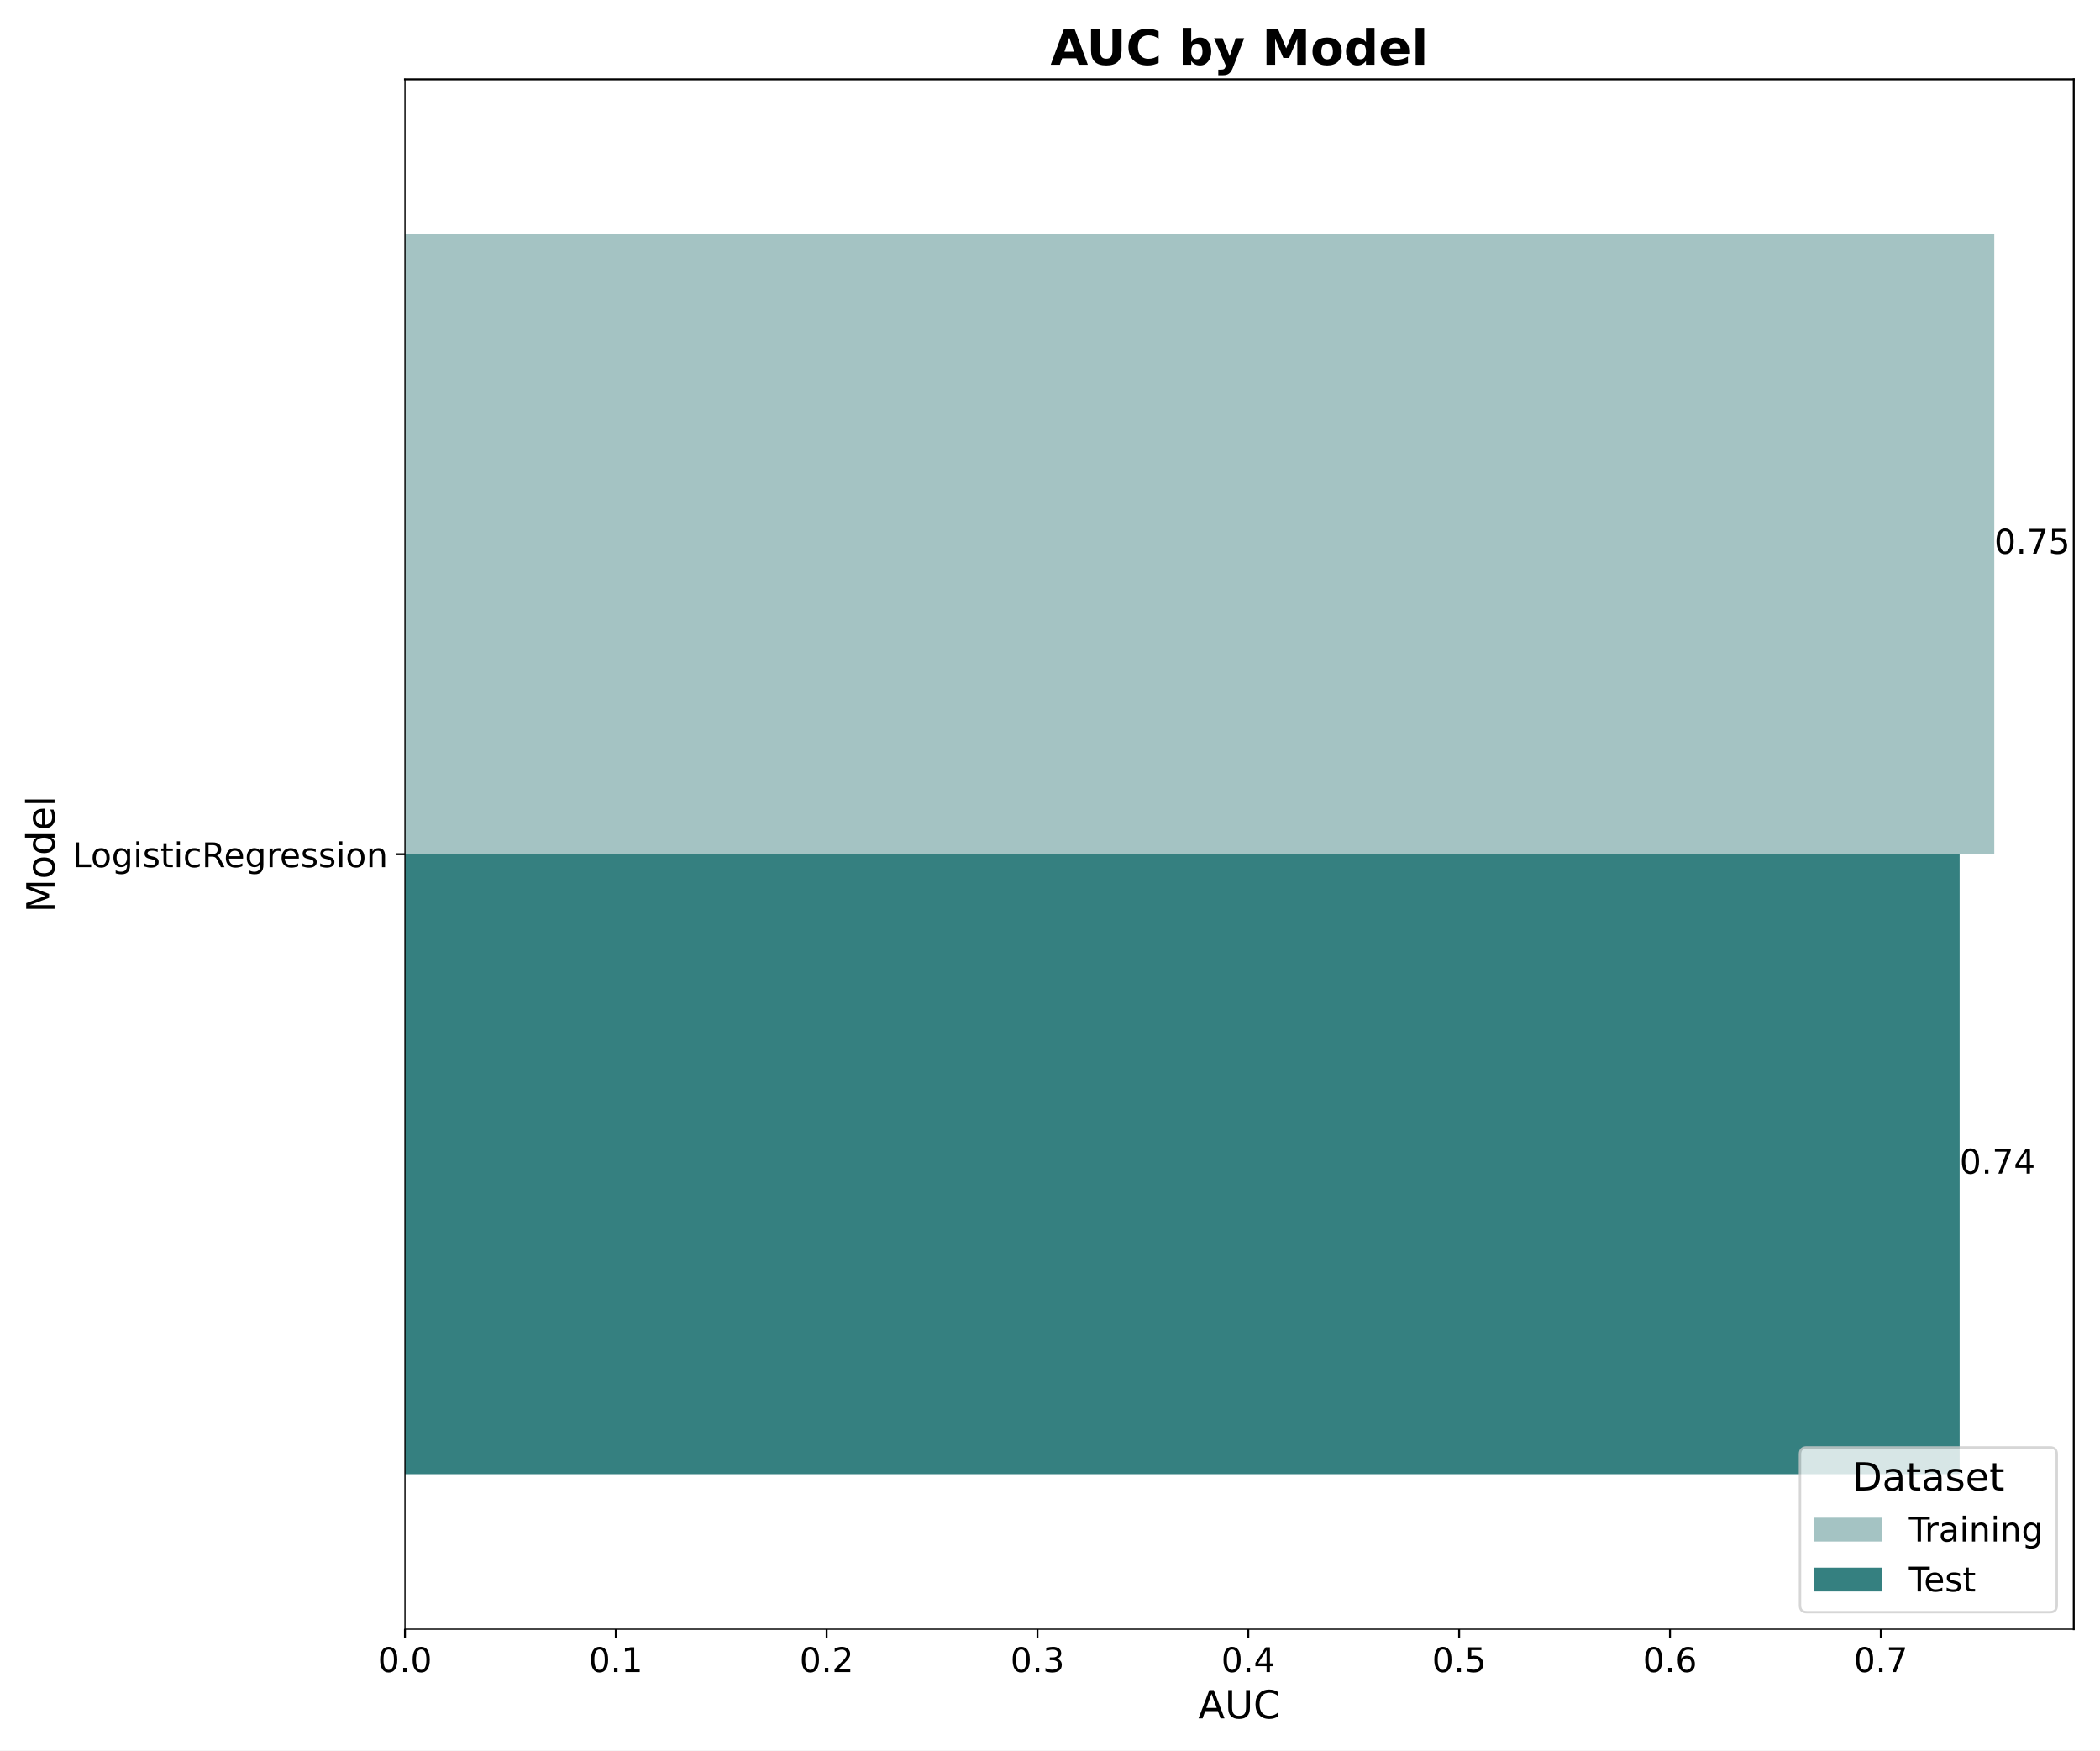
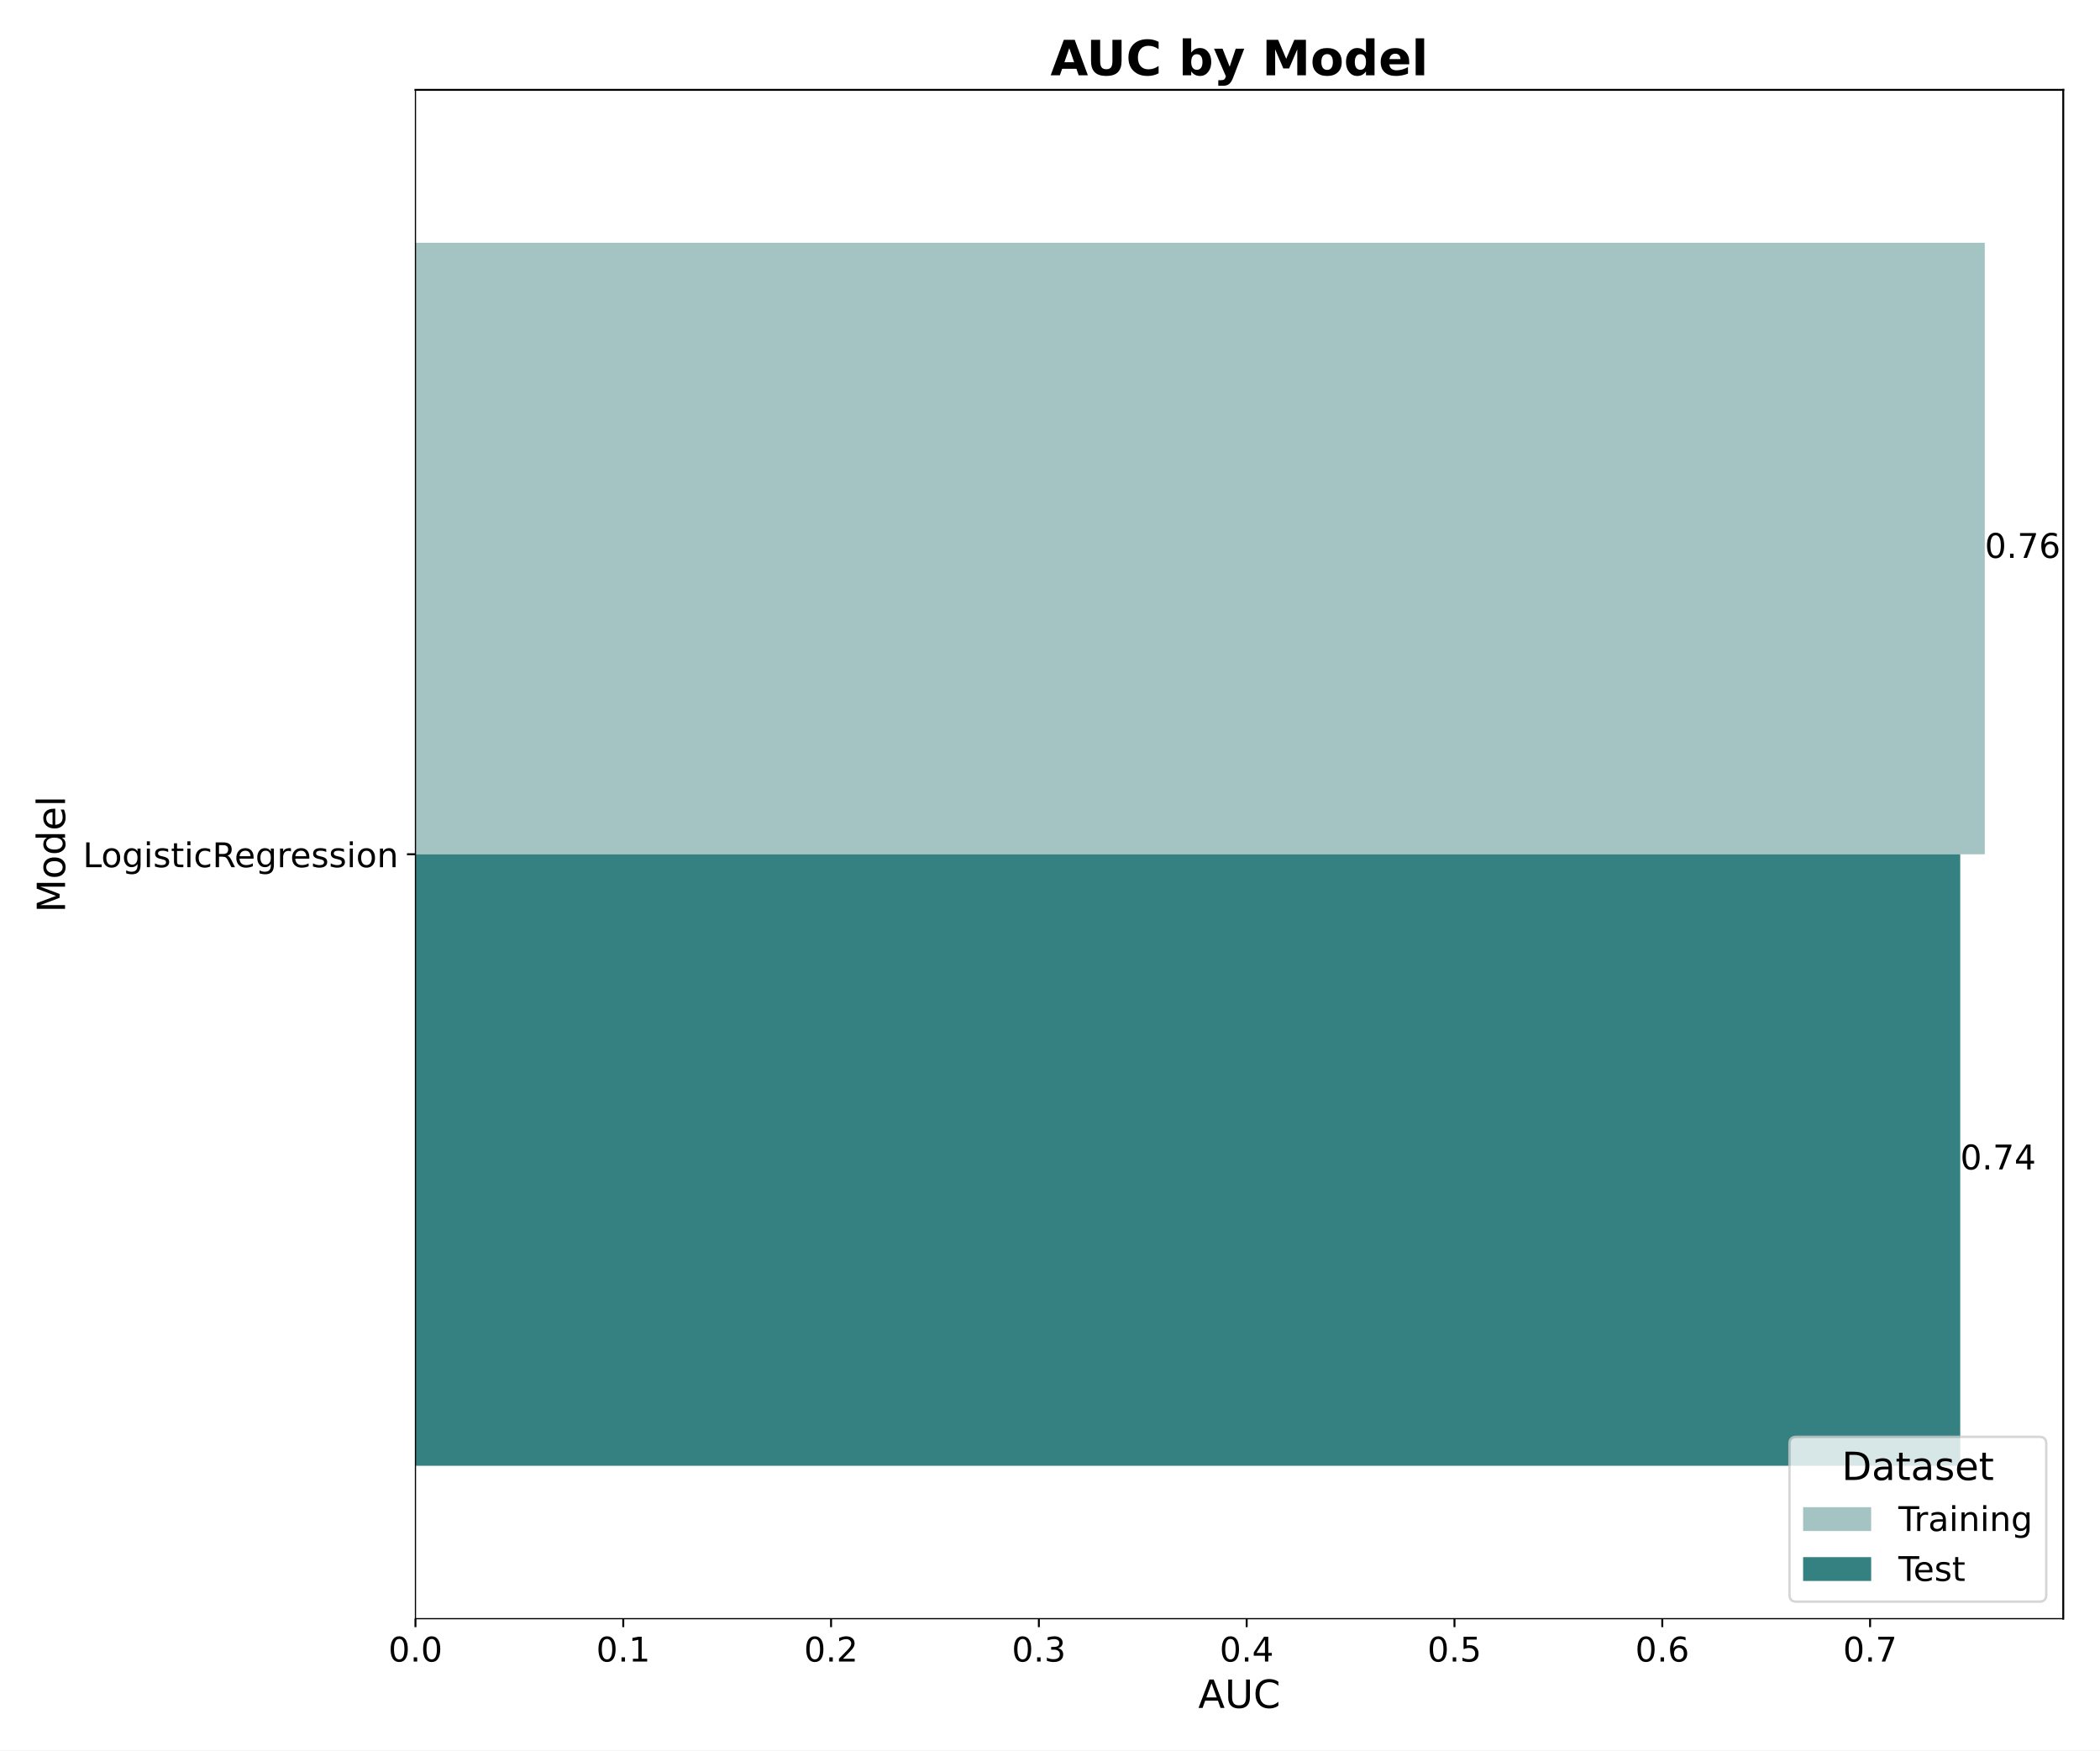
<svg xmlns="http://www.w3.org/2000/svg" xmlns:xlink="http://www.w3.org/1999/xlink" width="864pt" height="720pt" viewBox="0 0 864 720" version="1.1">
  <defs>
    <style type="text/css">*{stroke-linejoin: round; stroke-linecap: butt}</style>
  </defs>
  <g id="figure_1">
    <g id="patch_1">
      <path d="M 0 720  L 864 720  L 864 0  L 0 0  z " style="fill: #ffffff" />
    </g>
    <g id="axes_1">
      <g id="patch_2">
-         <path d="M 166.61 670.12  L 853.2 670.12  L 853.2 32.64  L 166.61 32.64  z " style="fill: #ffffff" />
+         <path d="M 170.93 665.8  L 848.88 665.8  L 848.88 36.96  L 170.93 36.96  z " style="fill: #ffffff" />
      </g>
      <g id="patch_3">
-         <path d="M 166.61 96.388  L 820.505 96.388  L 820.505 351.38  L 166.61 351.38  z " clip-path="url(#p0365e1d34a)" style="fill: #a4c3c3" />
+         <path d="M 170.93 99.844  L 816.597 99.844  L 816.597 351.38  L 170.93 351.38  z " clip-path="url(#p4ffd51ced8)" style="fill: #a4c3c3" />
      </g>
      <g id="patch_4">
-         <path d="M 166.61 351.38  L 806.251 351.38  L 806.251 606.372  L 166.61 606.372  z " clip-path="url(#p0365e1d34a)" style="fill: #358080" />
+         <path d="M 170.93 351.38  L 806.501 351.38  L 806.501 602.916  L 170.93 602.916  z " clip-path="url(#p4ffd51ced8)" style="fill: #358080" />
      </g>
      <g id="patch_5">
-         <path d="M 166.61 351.38  L 166.61 351.38  L 166.61 351.38  L 166.61 351.38  z " clip-path="url(#p0365e1d34a)" style="fill: #a4c3c3" />
+         <path d="M 170.93 351.38  L 170.93 351.38  L 170.93 351.38  L 170.93 351.38  z " clip-path="url(#p4ffd51ced8)" style="fill: #a4c3c3" />
      </g>
      <g id="patch_6">
-         <path d="M 166.61 351.38  L 166.61 351.38  L 166.61 351.38  L 166.61 351.38  z " clip-path="url(#p0365e1d34a)" style="fill: #358080" />
+         <path d="M 170.93 351.38  L 170.93 351.38  L 170.93 351.38  L 170.93 351.38  z " clip-path="url(#p4ffd51ced8)" style="fill: #358080" />
      </g>
      <g id="matplotlib.axis_1">
        <g id="xtick_1">
          <g id="line2d_1">
            <defs>
-               <path id="m7d80e83d7f" d="M 0 0  L 0 3.5  " style="stroke: #000000; stroke-width: 0.8" />
-             </defs>
-             <g>
-               <use xlink:href="#m7d80e83d7f" x="166.61" y="670.12" style="stroke: #000000; stroke-width: 0.8" />
+               <path id="m5c663c7f01" d="M 0 0  L 0 3.5  " style="stroke: #000000; stroke-width: 0.8" />
+             </defs>
+             <g>
+               <use xlink:href="#m5c663c7f01" x="170.93" y="665.8" style="stroke: #000000; stroke-width: 0.8" />
            </g>
          </g>
          <g id="text_1">
-             <g transform="translate(155.4778 687.7578) scale(0.14 -0.14)">
+             <g transform="translate(159.7978 683.4378) scale(0.14 -0.14)">
              <defs>
                <path id="DejaVuSans-30" d="M 2034 4250  Q 1547 4250 1301 3770  Q 1056 3291 1056 2328  Q 1056 1369 1301 889  Q 1547 409 2034 409  Q 2525 409 2770 889  Q 3016 1369 3016 2328  Q 3016 3291 2770 3770  Q 2525 4250 2034 4250  z M 2034 4750  Q 2819 4750 3233 4129  Q 3647 3509 3647 2328  Q 3647 1150 3233 529  Q 2819 -91 2034 -91  Q 1250 -91 836 529  Q 422 1150 422 2328  Q 422 3509 836 4129  Q 1250 4750 2034 4750  z " transform="scale(0.015625)" />
                <path id="DejaVuSans-2e" d="M 684 794  L 1344 794  L 1344 0  L 684 0  L 684 794  z " transform="scale(0.015625)" />
              </defs>
              <use xlink:href="#DejaVuSans-30" />
              <use xlink:href="#DejaVuSans-2e" x="63.623" />
              <use xlink:href="#DejaVuSans-30" x="95.41" />
            </g>
          </g>
        </g>
        <g id="xtick_2">
          <g id="line2d_2">
            <g>
-               <use xlink:href="#m7d80e83d7f" x="253.355" y="670.12" style="stroke: #000000; stroke-width: 0.8" />
+               <use xlink:href="#m5c663c7f01" x="256.427" y="665.8" style="stroke: #000000; stroke-width: 0.8" />
            </g>
          </g>
          <g id="text_2">
-             <g transform="translate(242.2224 687.7578) scale(0.14 -0.14)">
+             <g transform="translate(245.2946 683.4378) scale(0.14 -0.14)">
              <defs>
                <path id="DejaVuSans-31" d="M 794 531  L 1825 531  L 1825 4091  L 703 3866  L 703 4441  L 1819 4666  L 2450 4666  L 2450 531  L 3481 531  L 3481 0  L 794 0  L 794 531  z " transform="scale(0.015625)" />
              </defs>
              <use xlink:href="#DejaVuSans-30" />
              <use xlink:href="#DejaVuSans-2e" x="63.623" />
              <use xlink:href="#DejaVuSans-31" x="95.41" />
            </g>
          </g>
        </g>
        <g id="xtick_3">
          <g id="line2d_3">
            <g>
-               <use xlink:href="#m7d80e83d7f" x="340.099" y="670.12" style="stroke: #000000; stroke-width: 0.8" />
+               <use xlink:href="#m5c663c7f01" x="341.924" y="665.8" style="stroke: #000000; stroke-width: 0.8" />
            </g>
          </g>
          <g id="text_3">
-             <g transform="translate(328.967 687.7578) scale(0.14 -0.14)">
+             <g transform="translate(330.7913 683.4378) scale(0.14 -0.14)">
              <defs>
                <path id="DejaVuSans-32" d="M 1228 531  L 3431 531  L 3431 0  L 469 0  L 469 531  Q 828 903 1448 1529  Q 2069 2156 2228 2338  Q 2531 2678 2651 2914  Q 2772 3150 2772 3378  Q 2772 3750 2511 3984  Q 2250 4219 1831 4219  Q 1534 4219 1204 4116  Q 875 4013 500 3803  L 500 4441  Q 881 4594 1212 4672  Q 1544 4750 1819 4750  Q 2544 4750 2975 4387  Q 3406 4025 3406 3419  Q 3406 3131 3298 2873  Q 3191 2616 2906 2266  Q 2828 2175 2409 1742  Q 1991 1309 1228 531  z " transform="scale(0.015625)" />
              </defs>
              <use xlink:href="#DejaVuSans-30" />
              <use xlink:href="#DejaVuSans-2e" x="63.623" />
              <use xlink:href="#DejaVuSans-32" x="95.41" />
            </g>
          </g>
        </g>
        <g id="xtick_4">
          <g id="line2d_4">
            <g>
-               <use xlink:href="#m7d80e83d7f" x="426.844" y="670.12" style="stroke: #000000; stroke-width: 0.8" />
+               <use xlink:href="#m5c663c7f01" x="427.42" y="665.8" style="stroke: #000000; stroke-width: 0.8" />
            </g>
          </g>
          <g id="text_4">
-             <g transform="translate(415.7115 687.7578) scale(0.14 -0.14)">
+             <g transform="translate(416.2881 683.4378) scale(0.14 -0.14)">
              <defs>
                <path id="DejaVuSans-33" d="M 2597 2516  Q 3050 2419 3304 2112  Q 3559 1806 3559 1356  Q 3559 666 3084 287  Q 2609 -91 1734 -91  Q 1441 -91 1130 -33  Q 819 25 488 141  L 488 750  Q 750 597 1062 519  Q 1375 441 1716 441  Q 2309 441 2620 675  Q 2931 909 2931 1356  Q 2931 1769 2642 2001  Q 2353 2234 1838 2234  L 1294 2234  L 1294 2753  L 1863 2753  Q 2328 2753 2575 2939  Q 2822 3125 2822 3475  Q 2822 3834 2567 4026  Q 2313 4219 1838 4219  Q 1578 4219 1281 4162  Q 984 4106 628 3988  L 628 4550  Q 988 4650 1302 4700  Q 1616 4750 1894 4750  Q 2613 4750 3031 4423  Q 3450 4097 3450 3541  Q 3450 3153 3228 2886  Q 3006 2619 2597 2516  z " transform="scale(0.015625)" />
              </defs>
              <use xlink:href="#DejaVuSans-30" />
              <use xlink:href="#DejaVuSans-2e" x="63.623" />
              <use xlink:href="#DejaVuSans-33" x="95.41" />
            </g>
          </g>
        </g>
        <g id="xtick_5">
          <g id="line2d_5">
            <g>
-               <use xlink:href="#m7d80e83d7f" x="513.588" y="670.12" style="stroke: #000000; stroke-width: 0.8" />
+               <use xlink:href="#m5c663c7f01" x="512.917" y="665.8" style="stroke: #000000; stroke-width: 0.8" />
            </g>
          </g>
          <g id="text_5">
-             <g transform="translate(502.4561 687.7578) scale(0.14 -0.14)">
+             <g transform="translate(501.7848 683.4378) scale(0.14 -0.14)">
              <defs>
                <path id="DejaVuSans-34" d="M 2419 4116  L 825 1625  L 2419 1625  L 2419 4116  z M 2253 4666  L 3047 4666  L 3047 1625  L 3713 1625  L 3713 1100  L 3047 1100  L 3047 0  L 2419 0  L 2419 1100  L 313 1100  L 313 1709  L 2253 4666  z " transform="scale(0.015625)" />
              </defs>
              <use xlink:href="#DejaVuSans-30" />
              <use xlink:href="#DejaVuSans-2e" x="63.623" />
              <use xlink:href="#DejaVuSans-34" x="95.41" />
            </g>
          </g>
        </g>
        <g id="xtick_6">
          <g id="line2d_6">
            <g>
-               <use xlink:href="#m7d80e83d7f" x="600.333" y="670.12" style="stroke: #000000; stroke-width: 0.8" />
+               <use xlink:href="#m5c663c7f01" x="598.414" y="665.8" style="stroke: #000000; stroke-width: 0.8" />
            </g>
          </g>
          <g id="text_6">
-             <g transform="translate(589.2007 687.7578) scale(0.14 -0.14)">
+             <g transform="translate(587.2816 683.4378) scale(0.14 -0.14)">
              <defs>
                <path id="DejaVuSans-35" d="M 691 4666  L 3169 4666  L 3169 4134  L 1269 4134  L 1269 2991  Q 1406 3038 1543 3061  Q 1681 3084 1819 3084  Q 2600 3084 3056 2656  Q 3513 2228 3513 1497  Q 3513 744 3044 326  Q 2575 -91 1722 -91  Q 1428 -91 1123 -41  Q 819 9 494 109  L 494 744  Q 775 591 1075 516  Q 1375 441 1709 441  Q 2250 441 2565 725  Q 2881 1009 2881 1497  Q 2881 1984 2565 2268  Q 2250 2553 1709 2553  Q 1456 2553 1204 2497  Q 953 2441 691 2322  L 691 4666  z " transform="scale(0.015625)" />
              </defs>
              <use xlink:href="#DejaVuSans-30" />
              <use xlink:href="#DejaVuSans-2e" x="63.623" />
              <use xlink:href="#DejaVuSans-35" x="95.41" />
            </g>
          </g>
        </g>
        <g id="xtick_7">
          <g id="line2d_7">
            <g>
-               <use xlink:href="#m7d80e83d7f" x="687.077" y="670.12" style="stroke: #000000; stroke-width: 0.8" />
+               <use xlink:href="#m5c663c7f01" x="683.911" y="665.8" style="stroke: #000000; stroke-width: 0.8" />
            </g>
          </g>
          <g id="text_7">
-             <g transform="translate(675.9453 687.7578) scale(0.14 -0.14)">
+             <g transform="translate(672.7783 683.4378) scale(0.14 -0.14)">
              <defs>
                <path id="DejaVuSans-36" d="M 2113 2584  Q 1688 2584 1439 2293  Q 1191 2003 1191 1497  Q 1191 994 1439 701  Q 1688 409 2113 409  Q 2538 409 2786 701  Q 3034 994 3034 1497  Q 3034 2003 2786 2293  Q 2538 2584 2113 2584  z M 3366 4563  L 3366 3988  Q 3128 4100 2886 4159  Q 2644 4219 2406 4219  Q 1781 4219 1451 3797  Q 1122 3375 1075 2522  Q 1259 2794 1537 2939  Q 1816 3084 2150 3084  Q 2853 3084 3261 2657  Q 3669 2231 3669 1497  Q 3669 778 3244 343  Q 2819 -91 2113 -91  Q 1303 -91 875 529  Q 447 1150 447 2328  Q 447 3434 972 4092  Q 1497 4750 2381 4750  Q 2619 4750 2861 4703  Q 3103 4656 3366 4563  z " transform="scale(0.015625)" />
              </defs>
              <use xlink:href="#DejaVuSans-30" />
              <use xlink:href="#DejaVuSans-2e" x="63.623" />
              <use xlink:href="#DejaVuSans-36" x="95.41" />
            </g>
          </g>
        </g>
        <g id="xtick_8">
          <g id="line2d_8">
            <g>
-               <use xlink:href="#m7d80e83d7f" x="773.822" y="670.12" style="stroke: #000000; stroke-width: 0.8" />
+               <use xlink:href="#m5c663c7f01" x="769.407" y="665.8" style="stroke: #000000; stroke-width: 0.8" />
            </g>
          </g>
          <g id="text_8">
-             <g transform="translate(762.6898 687.7578) scale(0.14 -0.14)">
+             <g transform="translate(758.2751 683.4378) scale(0.14 -0.14)">
              <defs>
                <path id="DejaVuSans-37" d="M 525 4666  L 3525 4666  L 3525 4397  L 1831 0  L 1172 0  L 2766 4134  L 525 4134  L 525 4666  z " transform="scale(0.015625)" />
              </defs>
              <use xlink:href="#DejaVuSans-30" />
              <use xlink:href="#DejaVuSans-2e" x="63.623" />
              <use xlink:href="#DejaVuSans-37" x="95.41" />
            </g>
          </g>
        </g>
        <g id="text_9">
-           <g transform="translate(492.9912 706.8269) scale(0.16 -0.16)">
+           <g transform="translate(492.9912 702.5069) scale(0.16 -0.16)">
            <defs>
              <path id="DejaVuSans-41" d="M 2188 4044  L 1331 1722  L 3047 1722  L 2188 4044  z M 1831 4666  L 2547 4666  L 4325 0  L 3669 0  L 3244 1197  L 1141 1197  L 716 0  L 50 0  L 1831 4666  z " transform="scale(0.015625)" />
              <path id="DejaVuSans-55" d="M 556 4666  L 1191 4666  L 1191 1831  Q 1191 1081 1462 751  Q 1734 422 2344 422  Q 2950 422 3222 751  Q 3494 1081 3494 1831  L 3494 4666  L 4128 4666  L 4128 1753  Q 4128 841 3676 375  Q 3225 -91 2344 -91  Q 1459 -91 1007 375  Q 556 841 556 1753  L 556 4666  z " transform="scale(0.015625)" />
              <path id="DejaVuSans-43" d="M 4122 4306  L 4122 3641  Q 3803 3938 3442 4084  Q 3081 4231 2675 4231  Q 1875 4231 1450 3742  Q 1025 3253 1025 2328  Q 1025 1406 1450 917  Q 1875 428 2675 428  Q 3081 428 3442 575  Q 3803 722 4122 1019  L 4122 359  Q 3791 134 3420 21  Q 3050 -91 2638 -91  Q 1578 -91 968 557  Q 359 1206 359 2328  Q 359 3453 968 4101  Q 1578 4750 2638 4750  Q 3056 4750 3426 4639  Q 3797 4528 4122 4306  z " transform="scale(0.015625)" />
            </defs>
            <use xlink:href="#DejaVuSans-41" />
            <use xlink:href="#DejaVuSans-55" x="68.408" />
            <use xlink:href="#DejaVuSans-43" x="141.602" />
          </g>
        </g>
      </g>
      <g id="matplotlib.axis_2">
        <g id="ytick_1">
          <g id="line2d_9">
            <defs>
-               <path id="mbc894af9a0" d="M 0 0  L -3.5 0  " style="stroke: #000000; stroke-width: 0.8" />
-             </defs>
-             <g>
-               <use xlink:href="#mbc894af9a0" x="166.61" y="351.38" style="stroke: #000000; stroke-width: 0.8" />
+               <path id="m352c7fb109" d="M 0 0  L -3.5 0  " style="stroke: #000000; stroke-width: 0.8" />
+             </defs>
+             <g>
+               <use xlink:href="#m352c7fb109" x="170.93" y="351.38" style="stroke: #000000; stroke-width: 0.8" />
            </g>
          </g>
          <g id="text_10">
-             <g transform="translate(29.77313 356.6989) scale(0.14 -0.14)">
+             <g transform="translate(34.09313 356.6989) scale(0.14 -0.14)">
              <defs>
                <path id="DejaVuSans-4c" d="M 628 4666  L 1259 4666  L 1259 531  L 3531 531  L 3531 0  L 628 0  L 628 4666  z " transform="scale(0.015625)" />
                <path id="DejaVuSans-6f" d="M 1959 3097  Q 1497 3097 1228 2736  Q 959 2375 959 1747  Q 959 1119 1226 758  Q 1494 397 1959 397  Q 2419 397 2687 759  Q 2956 1122 2956 1747  Q 2956 2369 2687 2733  Q 2419 3097 1959 3097  z M 1959 3584  Q 2709 3584 3137 3096  Q 3566 2609 3566 1747  Q 3566 888 3137 398  Q 2709 -91 1959 -91  Q 1206 -91 779 398  Q 353 888 353 1747  Q 353 2609 779 3096  Q 1206 3584 1959 3584  z " transform="scale(0.015625)" />
                <path id="DejaVuSans-67" d="M 2906 1791  Q 2906 2416 2648 2759  Q 2391 3103 1925 3103  Q 1463 3103 1205 2759  Q 947 2416 947 1791  Q 947 1169 1205 825  Q 1463 481 1925 481  Q 2391 481 2648 825  Q 2906 1169 2906 1791  z M 3481 434  Q 3481 -459 3084 -895  Q 2688 -1331 1869 -1331  Q 1566 -1331 1297 -1286  Q 1028 -1241 775 -1147  L 775 -588  Q 1028 -725 1275 -790  Q 1522 -856 1778 -856  Q 2344 -856 2625 -561  Q 2906 -266 2906 331  L 2906 616  Q 2728 306 2450 153  Q 2172 0 1784 0  Q 1141 0 747 490  Q 353 981 353 1791  Q 353 2603 747 3093  Q 1141 3584 1784 3584  Q 2172 3584 2450 3431  Q 2728 3278 2906 2969  L 2906 3500  L 3481 3500  L 3481 434  z " transform="scale(0.015625)" />
                <path id="DejaVuSans-69" d="M 603 3500  L 1178 3500  L 1178 0  L 603 0  L 603 3500  z M 603 4863  L 1178 4863  L 1178 4134  L 603 4134  L 603 4863  z " transform="scale(0.015625)" />
                <path id="DejaVuSans-73" d="M 2834 3397  L 2834 2853  Q 2591 2978 2328 3040  Q 2066 3103 1784 3103  Q 1356 3103 1142 2972  Q 928 2841 928 2578  Q 928 2378 1081 2264  Q 1234 2150 1697 2047  L 1894 2003  Q 2506 1872 2764 1633  Q 3022 1394 3022 966  Q 3022 478 2636 193  Q 2250 -91 1575 -91  Q 1294 -91 989 -36  Q 684 19 347 128  L 347 722  Q 666 556 975 473  Q 1284 391 1588 391  Q 1994 391 2212 530  Q 2431 669 2431 922  Q 2431 1156 2273 1281  Q 2116 1406 1581 1522  L 1381 1569  Q 847 1681 609 1914  Q 372 2147 372 2553  Q 372 3047 722 3315  Q 1072 3584 1716 3584  Q 2034 3584 2315 3537  Q 2597 3491 2834 3397  z " transform="scale(0.015625)" />
                <path id="DejaVuSans-74" d="M 1172 4494  L 1172 3500  L 2356 3500  L 2356 3053  L 1172 3053  L 1172 1153  Q 1172 725 1289 603  Q 1406 481 1766 481  L 2356 481  L 2356 0  L 1766 0  Q 1100 0 847 248  Q 594 497 594 1153  L 594 3053  L 172 3053  L 172 3500  L 594 3500  L 594 4494  L 1172 4494  z " transform="scale(0.015625)" />
                <path id="DejaVuSans-63" d="M 3122 3366  L 3122 2828  Q 2878 2963 2633 3030  Q 2388 3097 2138 3097  Q 1578 3097 1268 2742  Q 959 2388 959 1747  Q 959 1106 1268 751  Q 1578 397 2138 397  Q 2388 397 2633 464  Q 2878 531 3122 666  L 3122 134  Q 2881 22 2623 -34  Q 2366 -91 2075 -91  Q 1284 -91 818 406  Q 353 903 353 1747  Q 353 2603 823 3093  Q 1294 3584 2113 3584  Q 2378 3584 2631 3529  Q 2884 3475 3122 3366  z " transform="scale(0.015625)" />
                <path id="DejaVuSans-52" d="M 2841 2188  Q 3044 2119 3236 1894  Q 3428 1669 3622 1275  L 4263 0  L 3584 0  L 2988 1197  Q 2756 1666 2539 1819  Q 2322 1972 1947 1972  L 1259 1972  L 1259 0  L 628 0  L 628 4666  L 2053 4666  Q 2853 4666 3247 4331  Q 3641 3997 3641 3322  Q 3641 2881 3436 2590  Q 3231 2300 2841 2188  z M 1259 4147  L 1259 2491  L 2053 2491  Q 2509 2491 2742 2702  Q 2975 2913 2975 3322  Q 2975 3731 2742 3939  Q 2509 4147 2053 4147  L 1259 4147  z " transform="scale(0.015625)" />
                <path id="DejaVuSans-65" d="M 3597 1894  L 3597 1613  L 953 1613  Q 991 1019 1311 708  Q 1631 397 2203 397  Q 2534 397 2845 478  Q 3156 559 3463 722  L 3463 178  Q 3153 47 2828 -22  Q 2503 -91 2169 -91  Q 1331 -91 842 396  Q 353 884 353 1716  Q 353 2575 817 3079  Q 1281 3584 2069 3584  Q 2775 3584 3186 3129  Q 3597 2675 3597 1894  z M 3022 2063  Q 3016 2534 2758 2815  Q 2500 3097 2075 3097  Q 1594 3097 1305 2825  Q 1016 2553 972 2059  L 3022 2063  z " transform="scale(0.015625)" />
                <path id="DejaVuSans-72" d="M 2631 2963  Q 2534 3019 2420 3045  Q 2306 3072 2169 3072  Q 1681 3072 1420 2755  Q 1159 2438 1159 1844  L 1159 0  L 581 0  L 581 3500  L 1159 3500  L 1159 2956  Q 1341 3275 1631 3429  Q 1922 3584 2338 3584  Q 2397 3584 2469 3576  Q 2541 3569 2628 3553  L 2631 2963  z " transform="scale(0.015625)" />
                <path id="DejaVuSans-6e" d="M 3513 2113  L 3513 0  L 2938 0  L 2938 2094  Q 2938 2591 2744 2837  Q 2550 3084 2163 3084  Q 1697 3084 1428 2787  Q 1159 2491 1159 1978  L 1159 0  L 581 0  L 581 3500  L 1159 3500  L 1159 2956  Q 1366 3272 1645 3428  Q 1925 3584 2291 3584  Q 2894 3584 3203 3211  Q 3513 2838 3513 2113  z " transform="scale(0.015625)" />
              </defs>
              <use xlink:href="#DejaVuSans-4c" />
              <use xlink:href="#DejaVuSans-6f" x="53.963" />
              <use xlink:href="#DejaVuSans-67" x="115.145" />
              <use xlink:href="#DejaVuSans-69" x="178.621" />
              <use xlink:href="#DejaVuSans-73" x="206.404" />
              <use xlink:href="#DejaVuSans-74" x="258.504" />
              <use xlink:href="#DejaVuSans-69" x="297.713" />
              <use xlink:href="#DejaVuSans-63" x="325.496" />
              <use xlink:href="#DejaVuSans-52" x="380.477" />
              <use xlink:href="#DejaVuSans-65" x="445.459" />
              <use xlink:href="#DejaVuSans-67" x="506.982" />
              <use xlink:href="#DejaVuSans-72" x="570.459" />
              <use xlink:href="#DejaVuSans-65" x="609.322" />
              <use xlink:href="#DejaVuSans-73" x="670.846" />
              <use xlink:href="#DejaVuSans-73" x="722.945" />
              <use xlink:href="#DejaVuSans-69" x="775.045" />
              <use xlink:href="#DejaVuSans-6f" x="802.828" />
              <use xlink:href="#DejaVuSans-6e" x="864.01" />
            </g>
          </g>
        </g>
        <g id="text_11">
-           <g transform="translate(22.44562 375.4013) rotate(-90) scale(0.16 -0.16)">
+           <g transform="translate(26.76562 375.4013) rotate(-90) scale(0.16 -0.16)">
            <defs>
              <path id="DejaVuSans-4d" d="M 628 4666  L 1569 4666  L 2759 1491  L 3956 4666  L 4897 4666  L 4897 0  L 4281 0  L 4281 4097  L 3078 897  L 2444 897  L 1241 4097  L 1241 0  L 628 0  L 628 4666  z " transform="scale(0.015625)" />
              <path id="DejaVuSans-64" d="M 2906 2969  L 2906 4863  L 3481 4863  L 3481 0  L 2906 0  L 2906 525  Q 2725 213 2448 61  Q 2172 -91 1784 -91  Q 1150 -91 751 415  Q 353 922 353 1747  Q 353 2572 751 3078  Q 1150 3584 1784 3584  Q 2172 3584 2448 3432  Q 2725 3281 2906 2969  z M 947 1747  Q 947 1113 1208 752  Q 1469 391 1925 391  Q 2381 391 2643 752  Q 2906 1113 2906 1747  Q 2906 2381 2643 2742  Q 2381 3103 1925 3103  Q 1469 3103 1208 2742  Q 947 2381 947 1747  z " transform="scale(0.015625)" />
              <path id="DejaVuSans-6c" d="M 603 4863  L 1178 4863  L 1178 0  L 603 0  L 603 4863  z " transform="scale(0.015625)" />
            </defs>
            <use xlink:href="#DejaVuSans-4d" />
            <use xlink:href="#DejaVuSans-6f" x="86.279" />
            <use xlink:href="#DejaVuSans-64" x="147.461" />
            <use xlink:href="#DejaVuSans-65" x="210.938" />
            <use xlink:href="#DejaVuSans-6c" x="272.461" />
          </g>
        </g>
      </g>
      <g id="line2d_10">
-         <path clip-path="url(#p0365e1d34a)" style="fill: none; stroke: #424242; stroke-width: 2.25; stroke-linecap: square" />
+         <path clip-path="url(#p4ffd51ced8)" style="fill: none; stroke: #424242; stroke-width: 2.25; stroke-linecap: square" />
      </g>
      <g id="line2d_11">
-         <path clip-path="url(#p0365e1d34a)" style="fill: none; stroke: #424242; stroke-width: 2.25; stroke-linecap: square" />
+         <path clip-path="url(#p4ffd51ced8)" style="fill: none; stroke: #424242; stroke-width: 2.25; stroke-linecap: square" />
      </g>
      <g id="patch_7">
-         <path d="M 166.61 670.12  L 166.61 32.64  " style="fill: none; stroke: #000000; stroke-width: 0.5; stroke-linejoin: miter; stroke-linecap: square" />
+         <path d="M 170.93 665.8  L 170.93 36.96  " style="fill: none; stroke: #000000; stroke-width: 0.5; stroke-linejoin: miter; stroke-linecap: square" />
      </g>
      <g id="patch_8">
-         <path d="M 853.2 670.12  L 853.2 32.64  " style="fill: none; stroke: #000000; stroke-width: 0.8; stroke-linejoin: miter; stroke-linecap: square" />
+         <path d="M 848.88 665.8  L 848.88 36.96  " style="fill: none; stroke: #000000; stroke-width: 0.8; stroke-linejoin: miter; stroke-linecap: square" />
      </g>
      <g id="patch_9">
-         <path d="M 166.61 670.12  L 853.2 670.12  " style="fill: none; stroke: #000000; stroke-width: 0.5; stroke-linejoin: miter; stroke-linecap: square" />
+         <path d="M 170.93 665.8  L 848.88 665.8  " style="fill: none; stroke: #000000; stroke-width: 0.5; stroke-linejoin: miter; stroke-linecap: square" />
      </g>
      <g id="patch_10">
-         <path d="M 166.61 32.64  L 853.2 32.64  " style="fill: none; stroke: #000000; stroke-width: 0.8; stroke-linejoin: miter; stroke-linecap: square" />
+         <path d="M 170.93 36.96  L 848.88 36.96  " style="fill: none; stroke: #000000; stroke-width: 0.8; stroke-linejoin: miter; stroke-linecap: square" />
      </g>
      <g id="text_12">
-         <g transform="translate(820.5052 227.7471) scale(0.14 -0.14)">
+         <g transform="translate(816.5967 229.4751) scale(0.14 -0.14)">
          <use xlink:href="#DejaVuSans-30" />
          <use xlink:href="#DejaVuSans-2e" x="63.623" />
          <use xlink:href="#DejaVuSans-37" x="95.41" />
-           <use xlink:href="#DejaVuSans-35" x="159.033" />
+           <use xlink:href="#DejaVuSans-36" x="159.033" />
        </g>
      </g>
      <g id="text_13">
-         <g transform="translate(806.2508 482.7391) scale(0.14 -0.14)">
+         <g transform="translate(806.5015 481.0111) scale(0.14 -0.14)">
          <use xlink:href="#DejaVuSans-30" />
          <use xlink:href="#DejaVuSans-2e" x="63.623" />
          <use xlink:href="#DejaVuSans-37" x="95.41" />
          <use xlink:href="#DejaVuSans-34" x="159.033" />
        </g>
      </g>
      <g id="text_14">
-         <g transform="translate(432.1894 26.64) scale(0.2 -0.2)">
+         <g transform="translate(432.1894 30.96) scale(0.2 -0.2)">
          <defs>
            <path id="DejaVuSans-Bold-41" d="M 3419 850  L 1538 850  L 1241 0  L 31 0  L 1759 4666  L 3194 4666  L 4922 0  L 3713 0  L 3419 850  z M 1838 1716  L 3116 1716  L 2478 3572  L 1838 1716  z " transform="scale(0.015625)" />
            <path id="DejaVuSans-Bold-55" d="M 588 4666  L 1791 4666  L 1791 1869  Q 1791 1291 1980 1042  Q 2169 794 2597 794  Q 3028 794 3217 1042  Q 3406 1291 3406 1869  L 3406 4666  L 4609 4666  L 4609 1869  Q 4609 878 4112 393  Q 3616 -91 2597 -91  Q 1581 -91 1084 393  Q 588 878 588 1869  L 588 4666  z " transform="scale(0.015625)" />
            <path id="DejaVuSans-Bold-43" d="M 4288 256  Q 3956 84 3597 -3  Q 3238 -91 2847 -91  Q 1681 -91 1000 561  Q 319 1213 319 2328  Q 319 3447 1000 4098  Q 1681 4750 2847 4750  Q 3238 4750 3597 4662  Q 3956 4575 4288 4403  L 4288 3438  Q 3953 3666 3628 3772  Q 3303 3878 2944 3878  Q 2300 3878 1931 3465  Q 1563 3053 1563 2328  Q 1563 1606 1931 1193  Q 2300 781 2944 781  Q 3303 781 3628 887  Q 3953 994 4288 1222  L 4288 256  z " transform="scale(0.015625)" />
            <path id="DejaVuSans-Bold-20" transform="scale(0.015625)" />
            <path id="DejaVuSans-Bold-62" d="M 2400 722  Q 2759 722 2948 984  Q 3138 1247 3138 1747  Q 3138 2247 2948 2509  Q 2759 2772 2400 2772  Q 2041 2772 1848 2508  Q 1656 2244 1656 1747  Q 1656 1250 1848 986  Q 2041 722 2400 722  z M 1656 2988  Q 1888 3294 2169 3439  Q 2450 3584 2816 3584  Q 3463 3584 3878 3070  Q 4294 2556 4294 1747  Q 4294 938 3878 423  Q 3463 -91 2816 -91  Q 2450 -91 2169 54  Q 1888 200 1656 506  L 1656 0  L 538 0  L 538 4863  L 1656 4863  L 1656 2988  z " transform="scale(0.015625)" />
            <path id="DejaVuSans-Bold-79" d="M 78 3500  L 1197 3500  L 2138 1125  L 2938 3500  L 4056 3500  L 2584 -331  Q 2363 -916 2067 -1148  Q 1772 -1381 1288 -1381  L 641 -1381  L 641 -647  L 991 -647  Q 1275 -647 1404 -556  Q 1534 -466 1606 -231  L 1638 -134  L 78 3500  z " transform="scale(0.015625)" />
            <path id="DejaVuSans-Bold-4d" d="M 588 4666  L 2119 4666  L 3181 2169  L 4250 4666  L 5778 4666  L 5778 0  L 4641 0  L 4641 3413  L 3566 897  L 2803 897  L 1728 3413  L 1728 0  L 588 0  L 588 4666  z " transform="scale(0.015625)" />
            <path id="DejaVuSans-Bold-6f" d="M 2203 2784  Q 1831 2784 1636 2517  Q 1441 2250 1441 1747  Q 1441 1244 1636 976  Q 1831 709 2203 709  Q 2569 709 2762 976  Q 2956 1244 2956 1747  Q 2956 2250 2762 2517  Q 2569 2784 2203 2784  z M 2203 3584  Q 3106 3584 3614 3096  Q 4122 2609 4122 1747  Q 4122 884 3614 396  Q 3106 -91 2203 -91  Q 1297 -91 786 396  Q 275 884 275 1747  Q 275 2609 786 3096  Q 1297 3584 2203 3584  z " transform="scale(0.015625)" />
            <path id="DejaVuSans-Bold-64" d="M 2919 2988  L 2919 4863  L 4044 4863  L 4044 0  L 2919 0  L 2919 506  Q 2688 197 2409 53  Q 2131 -91 1766 -91  Q 1119 -91 703 423  Q 288 938 288 1747  Q 288 2556 703 3070  Q 1119 3584 1766 3584  Q 2128 3584 2408 3439  Q 2688 3294 2919 2988  z M 2181 722  Q 2541 722 2730 984  Q 2919 1247 2919 1747  Q 2919 2247 2730 2509  Q 2541 2772 2181 2772  Q 1825 2772 1636 2509  Q 1447 2247 1447 1747  Q 1447 1247 1636 984  Q 1825 722 2181 722  z " transform="scale(0.015625)" />
            <path id="DejaVuSans-Bold-65" d="M 4031 1759  L 4031 1441  L 1416 1441  Q 1456 1047 1700 850  Q 1944 653 2381 653  Q 2734 653 3104 758  Q 3475 863 3866 1075  L 3866 213  Q 3469 63 3072 -14  Q 2675 -91 2278 -91  Q 1328 -91 801 392  Q 275 875 275 1747  Q 275 2603 792 3093  Q 1309 3584 2216 3584  Q 3041 3584 3536 3087  Q 4031 2591 4031 1759  z M 2881 2131  Q 2881 2450 2695 2645  Q 2509 2841 2209 2841  Q 1884 2841 1681 2658  Q 1478 2475 1428 2131  L 2881 2131  z " transform="scale(0.015625)" />
            <path id="DejaVuSans-Bold-6c" d="M 538 4863  L 1656 4863  L 1656 0  L 538 0  L 538 4863  z " transform="scale(0.015625)" />
          </defs>
          <use xlink:href="#DejaVuSans-Bold-41" />
          <use xlink:href="#DejaVuSans-Bold-55" x="74.268" />
          <use xlink:href="#DejaVuSans-Bold-43" x="155.469" />
          <use xlink:href="#DejaVuSans-Bold-20" x="228.857" />
          <use xlink:href="#DejaVuSans-Bold-62" x="263.672" />
          <use xlink:href="#DejaVuSans-Bold-79" x="335.254" />
          <use xlink:href="#DejaVuSans-Bold-20" x="400.439" />
          <use xlink:href="#DejaVuSans-Bold-4d" x="435.254" />
          <use xlink:href="#DejaVuSans-Bold-6f" x="534.766" />
          <use xlink:href="#DejaVuSans-Bold-64" x="603.467" />
          <use xlink:href="#DejaVuSans-Bold-65" x="675.049" />
          <use xlink:href="#DejaVuSans-Bold-6c" x="742.871" />
        </g>
      </g>
      <g id="legend_1">
        <g id="patch_11">
-           <path d="M 743.368 663.12  L 843.4 663.12  Q 846.2 663.12 846.2 660.32  L 846.2 598.136  Q 846.2 595.336 843.4 595.336  L 743.368 595.336  Q 740.568 595.336 740.568 598.136  L 740.568 660.32  Q 740.568 663.12 743.368 663.12  z " style="fill: #ffffff; opacity: 0.8; stroke: #cccccc; stroke-linejoin: miter" />
+           <path d="M 739.048 658.8  L 839.08 658.8  Q 841.88 658.8 841.88 656  L 841.88 593.816  Q 841.88 591.016 839.08 591.016  L 739.048 591.016  Q 736.248 591.016 736.248 593.816  L 736.248 656  Q 736.248 658.8 739.048 658.8  z " style="fill: #ffffff; opacity: 0.8; stroke: #cccccc; stroke-linejoin: miter" />
        </g>
        <g id="text_15">
-           <g transform="translate(762.0564 613.0938) scale(0.16 -0.16)">
+           <g transform="translate(757.7364 608.7737) scale(0.16 -0.16)">
            <defs>
              <path id="DejaVuSans-44" d="M 1259 4147  L 1259 519  L 2022 519  Q 2988 519 3436 956  Q 3884 1394 3884 2338  Q 3884 3275 3436 3711  Q 2988 4147 2022 4147  L 1259 4147  z M 628 4666  L 1925 4666  Q 3281 4666 3915 4102  Q 4550 3538 4550 2338  Q 4550 1131 3912 565  Q 3275 0 1925 0  L 628 0  L 628 4666  z " transform="scale(0.015625)" />
              <path id="DejaVuSans-61" d="M 2194 1759  Q 1497 1759 1228 1600  Q 959 1441 959 1056  Q 959 750 1161 570  Q 1363 391 1709 391  Q 2188 391 2477 730  Q 2766 1069 2766 1631  L 2766 1759  L 2194 1759  z M 3341 1997  L 3341 0  L 2766 0  L 2766 531  Q 2569 213 2275 61  Q 1981 -91 1556 -91  Q 1019 -91 701 211  Q 384 513 384 1019  Q 384 1609 779 1909  Q 1175 2209 1959 2209  L 2766 2209  L 2766 2266  Q 2766 2663 2505 2880  Q 2244 3097 1772 3097  Q 1472 3097 1187 3025  Q 903 2953 641 2809  L 641 3341  Q 956 3463 1253 3523  Q 1550 3584 1831 3584  Q 2591 3584 2966 3190  Q 3341 2797 3341 1997  z " transform="scale(0.015625)" />
            </defs>
            <use xlink:href="#DejaVuSans-44" />
            <use xlink:href="#DejaVuSans-61" x="77.002" />
            <use xlink:href="#DejaVuSans-74" x="138.281" />
            <use xlink:href="#DejaVuSans-61" x="177.49" />
            <use xlink:href="#DejaVuSans-73" x="238.77" />
            <use xlink:href="#DejaVuSans-65" x="290.869" />
            <use xlink:href="#DejaVuSans-74" x="352.393" />
          </g>
        </g>
        <g id="patch_12">
-           <path d="M 746.168 634.059  L 774.168 634.059  L 774.168 624.259  L 746.168 624.259  z " style="fill: #a4c3c3" />
+           <path d="M 741.848 629.739  L 769.848 629.739  L 769.848 619.939  L 741.848 619.939  z " style="fill: #a4c3c3" />
        </g>
        <g id="text_16">
-           <g transform="translate(785.3678 634.0591) scale(0.14 -0.14)">
+           <g transform="translate(781.0478 629.7391) scale(0.14 -0.14)">
            <defs>
              <path id="DejaVuSans-54" d="M -19 4666  L 3928 4666  L 3928 4134  L 2272 4134  L 2272 0  L 1638 0  L 1638 4134  L -19 4134  L -19 4666  z " transform="scale(0.015625)" />
            </defs>
            <use xlink:href="#DejaVuSans-54" />
            <use xlink:href="#DejaVuSans-72" x="46.334" />
            <use xlink:href="#DejaVuSans-61" x="87.447" />
            <use xlink:href="#DejaVuSans-69" x="148.727" />
            <use xlink:href="#DejaVuSans-6e" x="176.51" />
            <use xlink:href="#DejaVuSans-69" x="239.889" />
            <use xlink:href="#DejaVuSans-6e" x="267.672" />
            <use xlink:href="#DejaVuSans-67" x="331.051" />
          </g>
        </g>
        <g id="patch_13">
-           <path d="M 746.168 654.608  L 774.168 654.608  L 774.168 644.808  L 746.168 644.808  z " style="fill: #358080" />
+           <path d="M 741.848 650.288  L 769.848 650.288  L 769.848 640.488  L 741.848 640.488  z " style="fill: #358080" />
        </g>
        <g id="text_17">
-           <g transform="translate(785.3678 654.6084) scale(0.14 -0.14)">
+           <g transform="translate(781.0478 650.2884) scale(0.14 -0.14)">
            <use xlink:href="#DejaVuSans-54" />
            <use xlink:href="#DejaVuSans-65" x="44.084" />
            <use xlink:href="#DejaVuSans-73" x="105.607" />
            <use xlink:href="#DejaVuSans-74" x="157.707" />
          </g>
        </g>
      </g>
    </g>
  </g>
  <defs>
-     <clipPath id="p0365e1d34a">
-       <rect x="166.61" y="32.64" width="686.59" height="637.48" />
+     <clipPath id="p4ffd51ced8">
+       <rect x="170.93" y="36.96" width="677.95" height="628.84" />
    </clipPath>
  </defs>
</svg>
